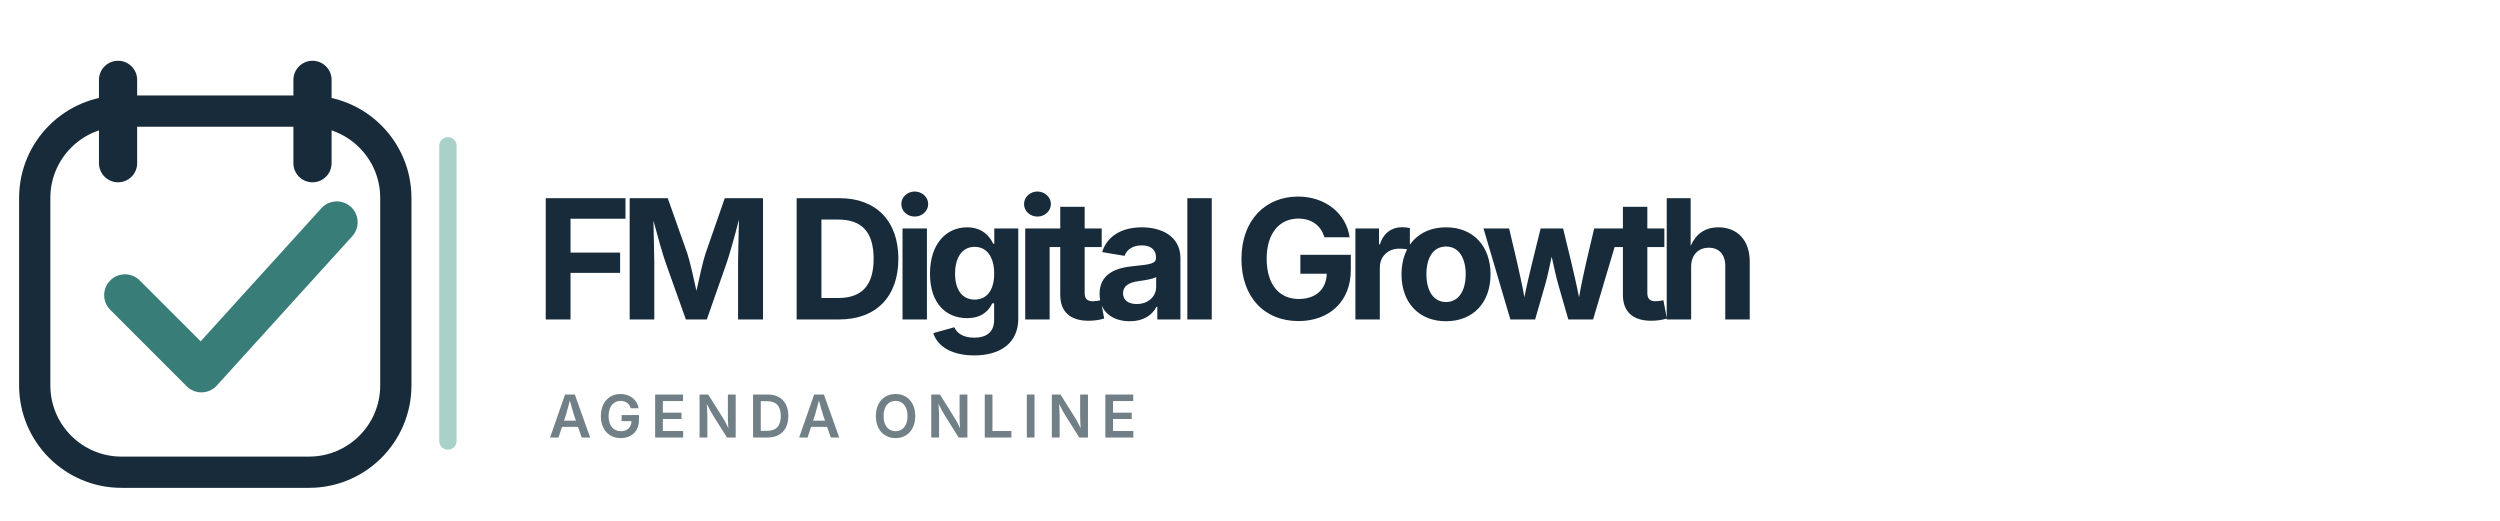
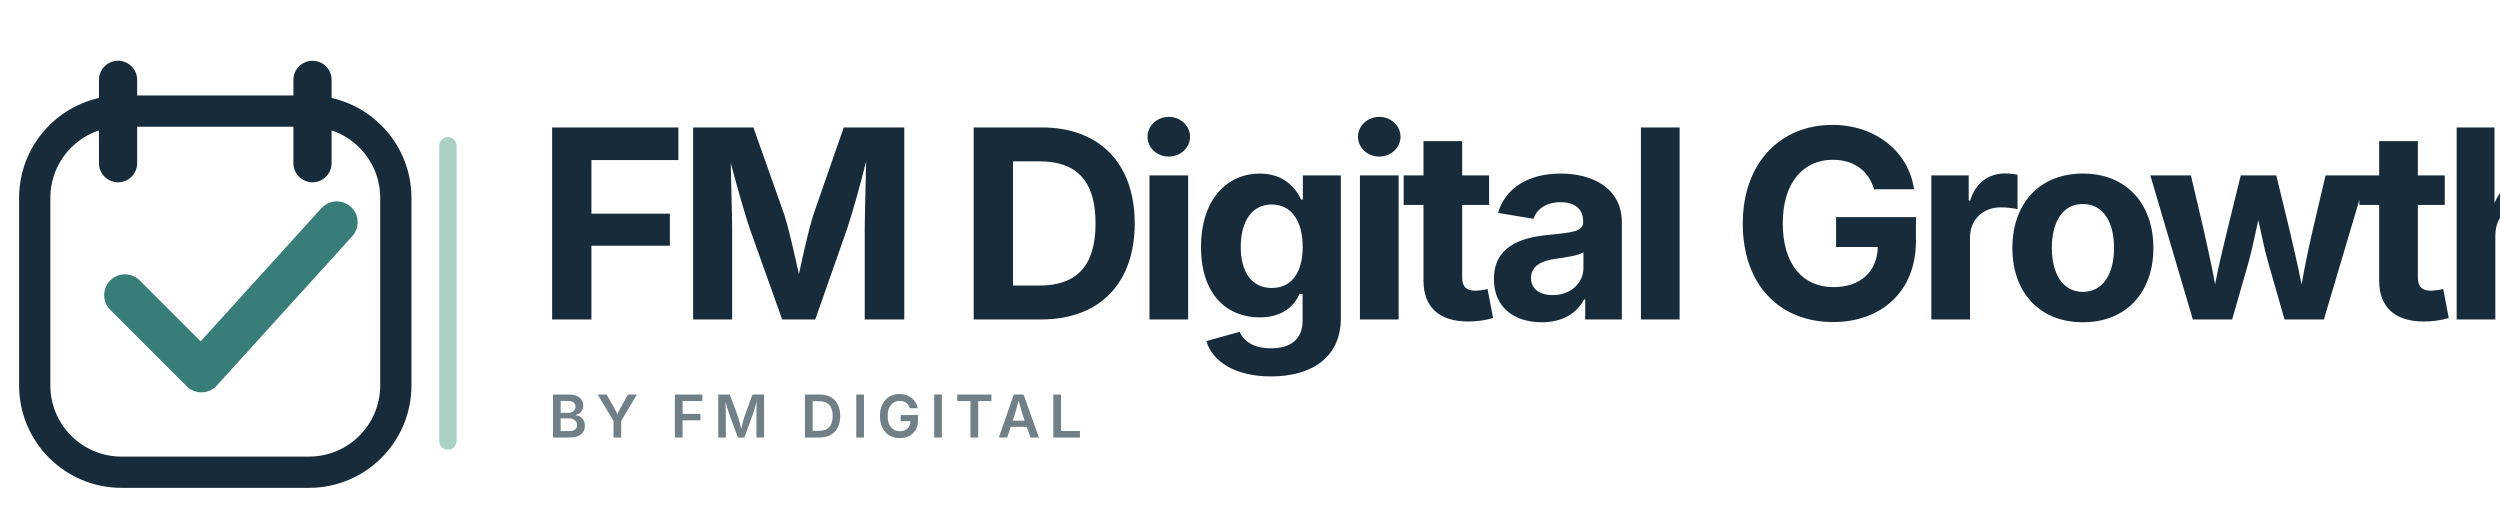
<svg xmlns="http://www.w3.org/2000/svg" width="720" height="150" viewBox="0 0 720 150" fill="none">
  <g transform="translate(5 10)">
    <rect x="5" y="22" width="104" height="104" rx="25" stroke="#172B3A" stroke-width="9" />
    <path d="M29 13v24M85 13v24" stroke="#172B3A" stroke-width="11" stroke-linecap="round" />
    <path d="m31 75 22 22 39-43" stroke="#397D78" stroke-width="12" stroke-linecap="round" stroke-linejoin="round" />
    <path d="M124 32v85" stroke="#A9D1C7" stroke-width="5" stroke-linecap="round" />
  </g>
-   <text x="154" y="92" font-family="Inter, Avenir, Arial, sans-serif" font-size="48" font-weight="750" letter-spacing="-4" fill="#172B3A">FM Digital Growth</text>
-   <text x="158" y="126" font-family="Inter, Avenir, Arial, sans-serif" font-size="17" font-weight="600" letter-spacing="2.5" fill="#718087">AGENDA ONLINE</text>
+   <text x="154" y="92" font-family="Inter, Avenir, Arial, sans-serif" font-size="76" font-weight="750" letter-spacing="-4" fill="#172B3A">FM Digital Growth</text>
+   <text x="158" y="126" font-family="Inter, Avenir, Arial, sans-serif" font-size="17" font-weight="600" letter-spacing="2.5" fill="#718087">BY FM DIGITAL</text>
</svg>
